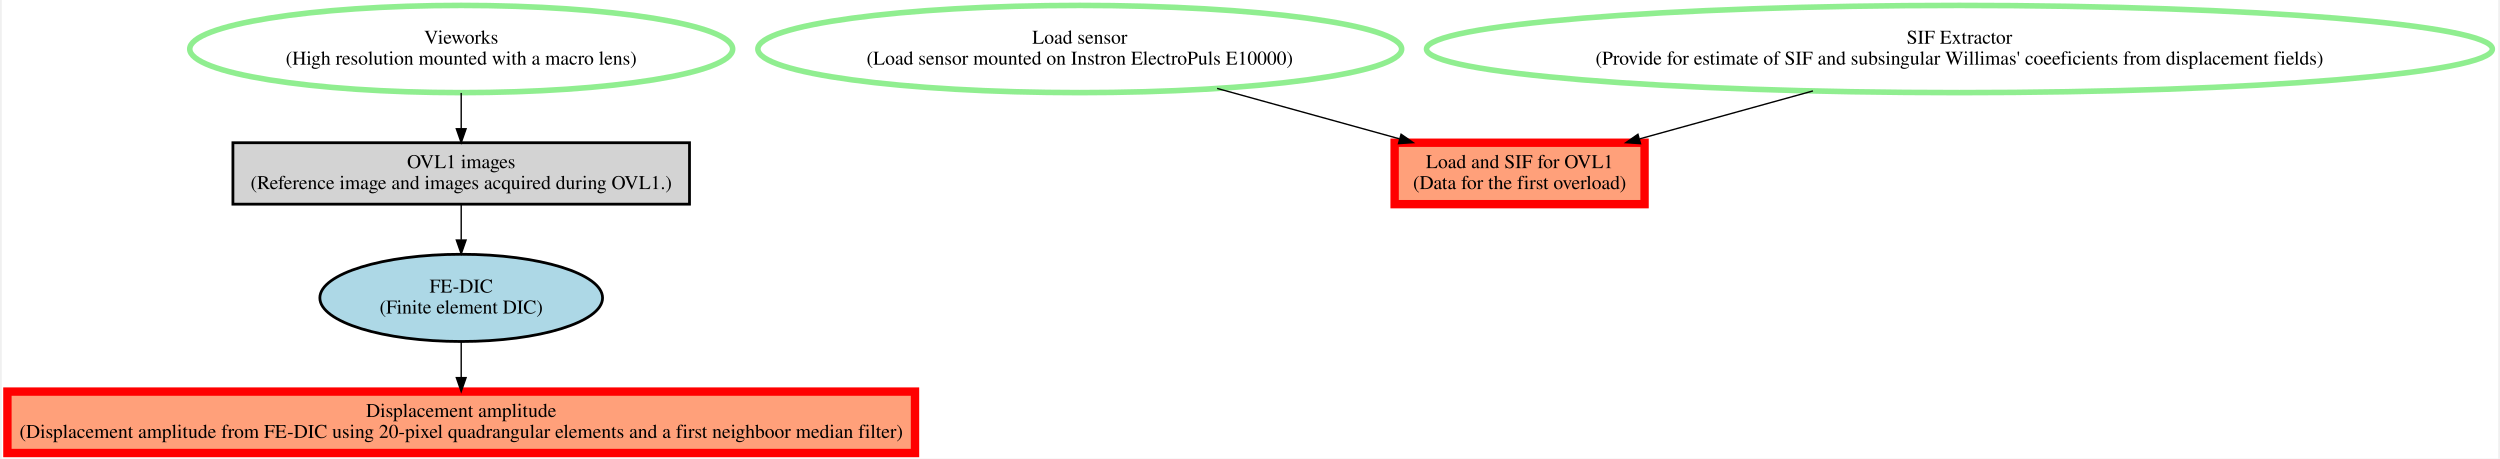
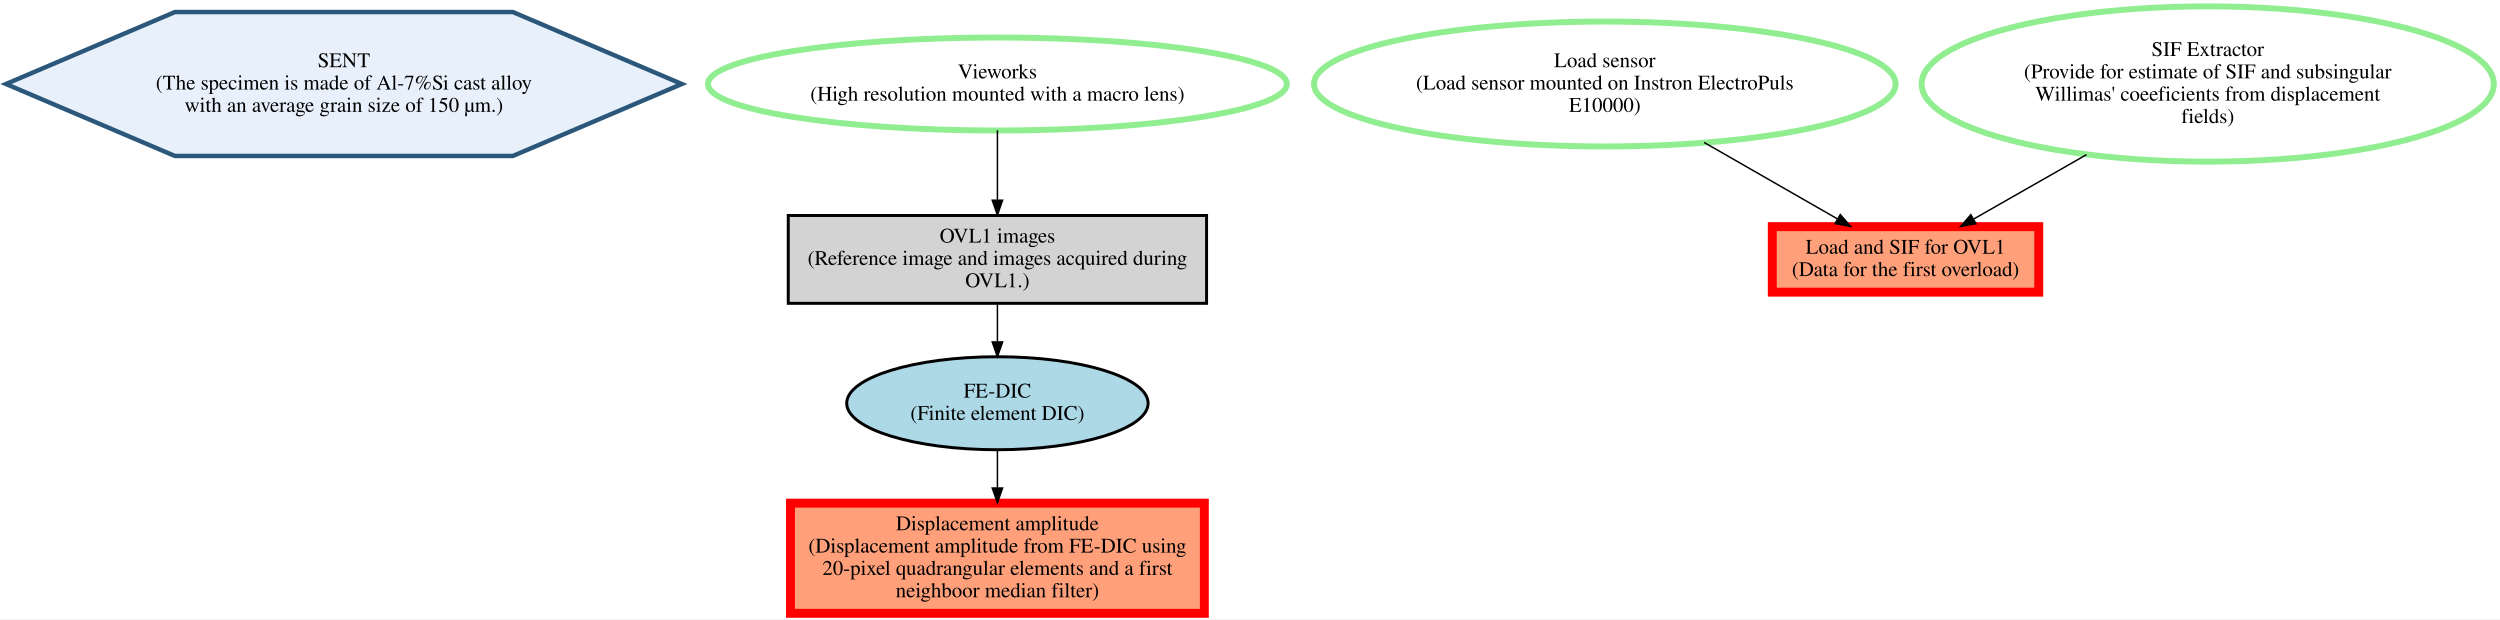
- <svg xmlns="http://www.w3.org/2000/svg" width="1788pt" height="328pt" viewBox="0.00 0.00 1787.84 328.45">
-   <g id="graph0" class="graph" transform="scale(1 1) rotate(0) translate(4 324.45)">
-     <polygon fill="white" stroke="transparent" points="-4,4 -4,-324.45 1783.84,-324.45 1783.84,4 -4,4" />
+ <svg xmlns="http://www.w3.org/2000/svg" width="1679pt" height="416pt" viewBox="0.00 0.00 1679.32 415.88">
+   <g id="graph0" class="graph" transform="scale(1 1) rotate(0) translate(4 411.88)">
+     <polygon fill="white" stroke="transparent" points="-4,4 -4,-411.88 1675.32,-411.88 1675.32,4 -4,4" />
    <g id="node1" class="node">
-       <ellipse fill="white" stroke="lightgreen" stroke-width="4" cx="325" cy="-289.34" rx="194.41" ry="31.23" />
-       <text text-anchor="middle" x="325" y="-293.14" font-family="Times,serif" font-size="14.00">Vieworks</text>
-       <text text-anchor="middle" x="325" y="-278.14" font-family="Times,serif" font-size="14.00">(High resolution mounted with a macro lens)</text>
+       <polygon fill="#e8f1fb" stroke="#2b587a" stroke-width="3" points="453.96,-355.55 340.47,-403.9 113.5,-403.9 0.01,-355.55 113.5,-307.2 340.47,-307.2 453.96,-355.55" />
+       <text text-anchor="middle" x="226.99" y="-366.85" font-family="Times,serif" font-size="14.00">SENT</text>
+       <text text-anchor="middle" x="226.99" y="-351.85" font-family="Times,serif" font-size="14.00">(The specimen is made of Al-7%Si cast alloy</text>
+       <text text-anchor="middle" x="226.99" y="-336.85" font-family="Times,serif" font-size="14.00">with an average grain size of 150 µm.)</text>
+     </g>
+     <g id="node2" class="node">
+       <ellipse fill="white" stroke="lightgreen" stroke-width="4" cx="665.99" cy="-355.55" rx="194.41" ry="31.23" />
+       <text text-anchor="middle" x="665.99" y="-359.35" font-family="Times,serif" font-size="14.00">Vieworks</text>
+       <text text-anchor="middle" x="665.99" y="-344.35" font-family="Times,serif" font-size="14.00">(High resolution mounted with a macro lens)</text>
+     </g>
+     <g id="node8" class="node">
+       <polygon fill="lightgrey" stroke="black" stroke-width="2" points="806.49,-267.23 525.49,-267.23 525.49,-208.23 806.49,-208.23 806.49,-267.23" />
+       <text text-anchor="middle" x="665.99" y="-249.03" font-family="Times,serif" font-size="14.00">OVL1 images</text>
+       <text text-anchor="middle" x="665.99" y="-234.03" font-family="Times,serif" font-size="14.00">(Reference image and images acquired during</text>
+       <text text-anchor="middle" x="665.99" y="-219.03" font-family="Times,serif" font-size="14.00">OVL1.)</text>
+     </g>
+     <g id="edge5" class="edge">
+       <path fill="none" stroke="black" d="M665.99,-324.42C665.99,-310.15 665.99,-292.94 665.99,-277.69" />
+       <polygon fill="black" stroke="black" points="669.49,-277.51 665.99,-267.51 662.49,-277.51 669.49,-277.51" />
+     </g>
+     <g id="node3" class="node">
+       <ellipse fill="white" stroke="lightgreen" stroke-width="4" cx="1073.99" cy="-355.55" rx="195.32" ry="41.94" />
+       <text text-anchor="middle" x="1073.99" y="-366.85" font-family="Times,serif" font-size="14.00">Load sensor</text>
+       <text text-anchor="middle" x="1073.99" y="-351.85" font-family="Times,serif" font-size="14.00">(Load sensor mounted on Instron ElectroPuls</text>
+       <text text-anchor="middle" x="1073.99" y="-336.85" font-family="Times,serif" font-size="14.00">E10000)</text>
+     </g>
+     <g id="node6" class="node">
+       <polygon fill="#ffa07a" stroke="red" stroke-width="6" points="1365.49,-259.73 1186.49,-259.73 1186.49,-215.73 1365.49,-215.73 1365.49,-259.73" />
+       <text text-anchor="middle" x="1275.99" y="-241.53" font-family="Times,serif" font-size="14.00">Load and SIF for OVL1</text>
+       <text text-anchor="middle" x="1275.99" y="-226.53" font-family="Times,serif" font-size="14.00">(Data for the first overload)</text>
+     </g>
+     <g id="edge2" class="edge">
+       <path fill="none" stroke="black" d="M1140.69,-316.3C1170.11,-299.43 1203.95,-280.03 1230.42,-264.85" />
+       <polygon fill="black" stroke="black" points="1232.16,-267.89 1239.1,-259.88 1228.68,-261.82 1232.16,-267.89" />
+     </g>
+     <g id="node4" class="node">
+       <ellipse fill="white" stroke="lightgreen" stroke-width="4" cx="1478.99" cy="-355.55" rx="192.17" ry="52.15" />
+       <text text-anchor="middle" x="1478.99" y="-374.35" font-family="Times,serif" font-size="14.00">SIF Extractor</text>
+       <text text-anchor="middle" x="1478.99" y="-359.35" font-family="Times,serif" font-size="14.00">(Provide for estimate of SIF and subsingular</text>
+       <text text-anchor="middle" x="1478.99" y="-344.35" font-family="Times,serif" font-size="14.00">Willimas' coeeficients from displacement</text>
+       <text text-anchor="middle" x="1478.99" y="-329.35" font-family="Times,serif" font-size="14.00">fields)</text>
+     </g>
+     <g id="edge3" class="edge">
+       <path fill="none" stroke="black" d="M1397.59,-308.11C1371.8,-293.39 1344.21,-277.65 1321.84,-264.89" />
+       <polygon fill="black" stroke="black" points="1323.33,-261.71 1312.91,-259.79 1319.86,-267.79 1323.33,-261.71" />
+     </g>
+     <g id="node5" class="node">
+       <ellipse fill="lightblue" stroke="black" stroke-width="2" cx="665.99" cy="-141.11" rx="101.23" ry="31.23" />
+       <text text-anchor="middle" x="665.99" y="-144.91" font-family="Times,serif" font-size="14.00">FE-DIC</text>
+       <text text-anchor="middle" x="665.99" y="-129.91" font-family="Times,serif" font-size="14.00">(Finite element DIC)</text>
    </g>
    <g id="node7" class="node">
-       <polygon fill="lightgrey" stroke="black" stroke-width="2" points="488.5,-222.23 161.5,-222.23 161.5,-178.23 488.5,-178.23 488.5,-222.23" />
-       <text text-anchor="middle" x="325" y="-204.03" font-family="Times,serif" font-size="14.00">OVL1 images</text>
-       <text text-anchor="middle" x="325" y="-189.03" font-family="Times,serif" font-size="14.00">(Reference image and images acquired during OVL1.)</text>
-     </g>
-     <g id="edge5" class="edge">
-       <path fill="none" stroke="black" d="M325,-257.87C325,-249.59 325,-240.62 325,-232.3" />
-       <polygon fill="black" stroke="black" points="328.5,-232.23 325,-222.23 321.5,-232.23 328.5,-232.23" />
-     </g>
-     <g id="node2" class="node">
-       <ellipse fill="white" stroke="lightgreen" stroke-width="4" cx="768" cy="-289.34" rx="230.53" ry="31.23" />
-       <text text-anchor="middle" x="768" y="-293.14" font-family="Times,serif" font-size="14.00">Load sensor</text>
-       <text text-anchor="middle" x="768" y="-278.14" font-family="Times,serif" font-size="14.00">(Load sensor mounted on Instron ElectroPuls E10000)</text>
-     </g>
-     <g id="node5" class="node">
-       <polygon fill="#ffa07a" stroke="red" stroke-width="6" points="1172.5,-222.23 993.5,-222.23 993.5,-178.23 1172.5,-178.23 1172.5,-222.23" />
-       <text text-anchor="middle" x="1083" y="-204.03" font-family="Times,serif" font-size="14.00">Load and SIF for OVL1</text>
-       <text text-anchor="middle" x="1083" y="-189.03" font-family="Times,serif" font-size="14.00">(Data for the first overload)</text>
-     </g>
-     <g id="edge2" class="edge">
-       <path fill="none" stroke="black" d="M866.37,-261.13C908.23,-249.56 956.61,-236.18 997.01,-225.01" />
-       <polygon fill="black" stroke="black" points="998.13,-228.33 1006.84,-222.29 996.26,-221.58 998.13,-228.33" />
-     </g>
-     <g id="node3" class="node">
-       <ellipse fill="white" stroke="lightgreen" stroke-width="4" cx="1398" cy="-289.34" rx="381.68" ry="31.23" />
-       <text text-anchor="middle" x="1398" y="-293.14" font-family="Times,serif" font-size="14.00">SIF Extractor</text>
-       <text text-anchor="middle" x="1398" y="-278.14" font-family="Times,serif" font-size="14.00">(Provide for estimate of SIF and subsingular Willimas' coeeficients from displacement fields)</text>
-     </g>
-     <g id="edge3" class="edge">
-       <path fill="none" stroke="black" d="M1293.11,-259.33C1252.86,-248.2 1207.43,-235.64 1169.13,-225.05" />
-       <polygon fill="black" stroke="black" points="1169.62,-221.55 1159.05,-222.26 1167.75,-228.3 1169.62,-221.55" />
-     </g>
-     <g id="node4" class="node">
-       <ellipse fill="lightblue" stroke="black" stroke-width="2" cx="325" cy="-111.11" rx="101.23" ry="31.23" />
-       <text text-anchor="middle" x="325" y="-114.91" font-family="Times,serif" font-size="14.00">FE-DIC</text>
-       <text text-anchor="middle" x="325" y="-99.91" font-family="Times,serif" font-size="14.00">(Finite element DIC)</text>
-     </g>
-     <g id="node6" class="node">
-       <polygon fill="#ffa07a" stroke="red" stroke-width="6" points="650,-44 0,-44 0,0 650,0 650,-44" />
-       <text text-anchor="middle" x="325" y="-25.8" font-family="Times,serif" font-size="14.00">Displacement amplitude</text>
-       <text text-anchor="middle" x="325" y="-10.8" font-family="Times,serif" font-size="14.00">(Displacement amplitude from FE-DIC using 20-pixel quadrangular elements and a first neighboor median filter)</text>
+       <polygon fill="#ffa07a" stroke="red" stroke-width="6" points="804.99,-74 526.99,-74 526.99,0 804.99,0 804.99,-74" />
+       <text text-anchor="middle" x="665.99" y="-55.8" font-family="Times,serif" font-size="14.00">Displacement amplitude</text>
+       <text text-anchor="middle" x="665.99" y="-40.8" font-family="Times,serif" font-size="14.00">(Displacement amplitude from FE-DIC using</text>
+       <text text-anchor="middle" x="665.99" y="-25.8" font-family="Times,serif" font-size="14.00">20-pixel quadrangular elements and a first</text>
+       <text text-anchor="middle" x="665.99" y="-10.8" font-family="Times,serif" font-size="14.00">neighboor median filter)</text>
    </g>
    <g id="edge4" class="edge">
-       <path fill="none" stroke="black" d="M325,-79.64C325,-71.37 325,-62.39 325,-54.08" />
-       <polygon fill="black" stroke="black" points="328.5,-54 325,-44 321.5,-54 328.5,-54" />
+       <path fill="none" stroke="black" d="M665.99,-109.75C665.99,-101.72 665.99,-92.87 665.99,-84.21" />
+       <polygon fill="black" stroke="black" points="669.49,-84.19 665.99,-74.19 662.49,-84.19 669.49,-84.19" />
    </g>
    <g id="edge1" class="edge">
-       <path fill="none" stroke="black" d="M325,-178.14C325,-170.47 325,-161.51 325,-152.72" />
-       <polygon fill="black" stroke="black" points="328.5,-152.56 325,-142.56 321.5,-152.56 328.5,-152.56" />
+       <path fill="none" stroke="black" d="M665.99,-208.08C665.99,-200.04 665.99,-191.14 665.99,-182.55" />
+       <polygon fill="black" stroke="black" points="669.49,-182.3 665.99,-172.3 662.49,-182.3 669.49,-182.3" />
    </g>
  </g>
</svg>
